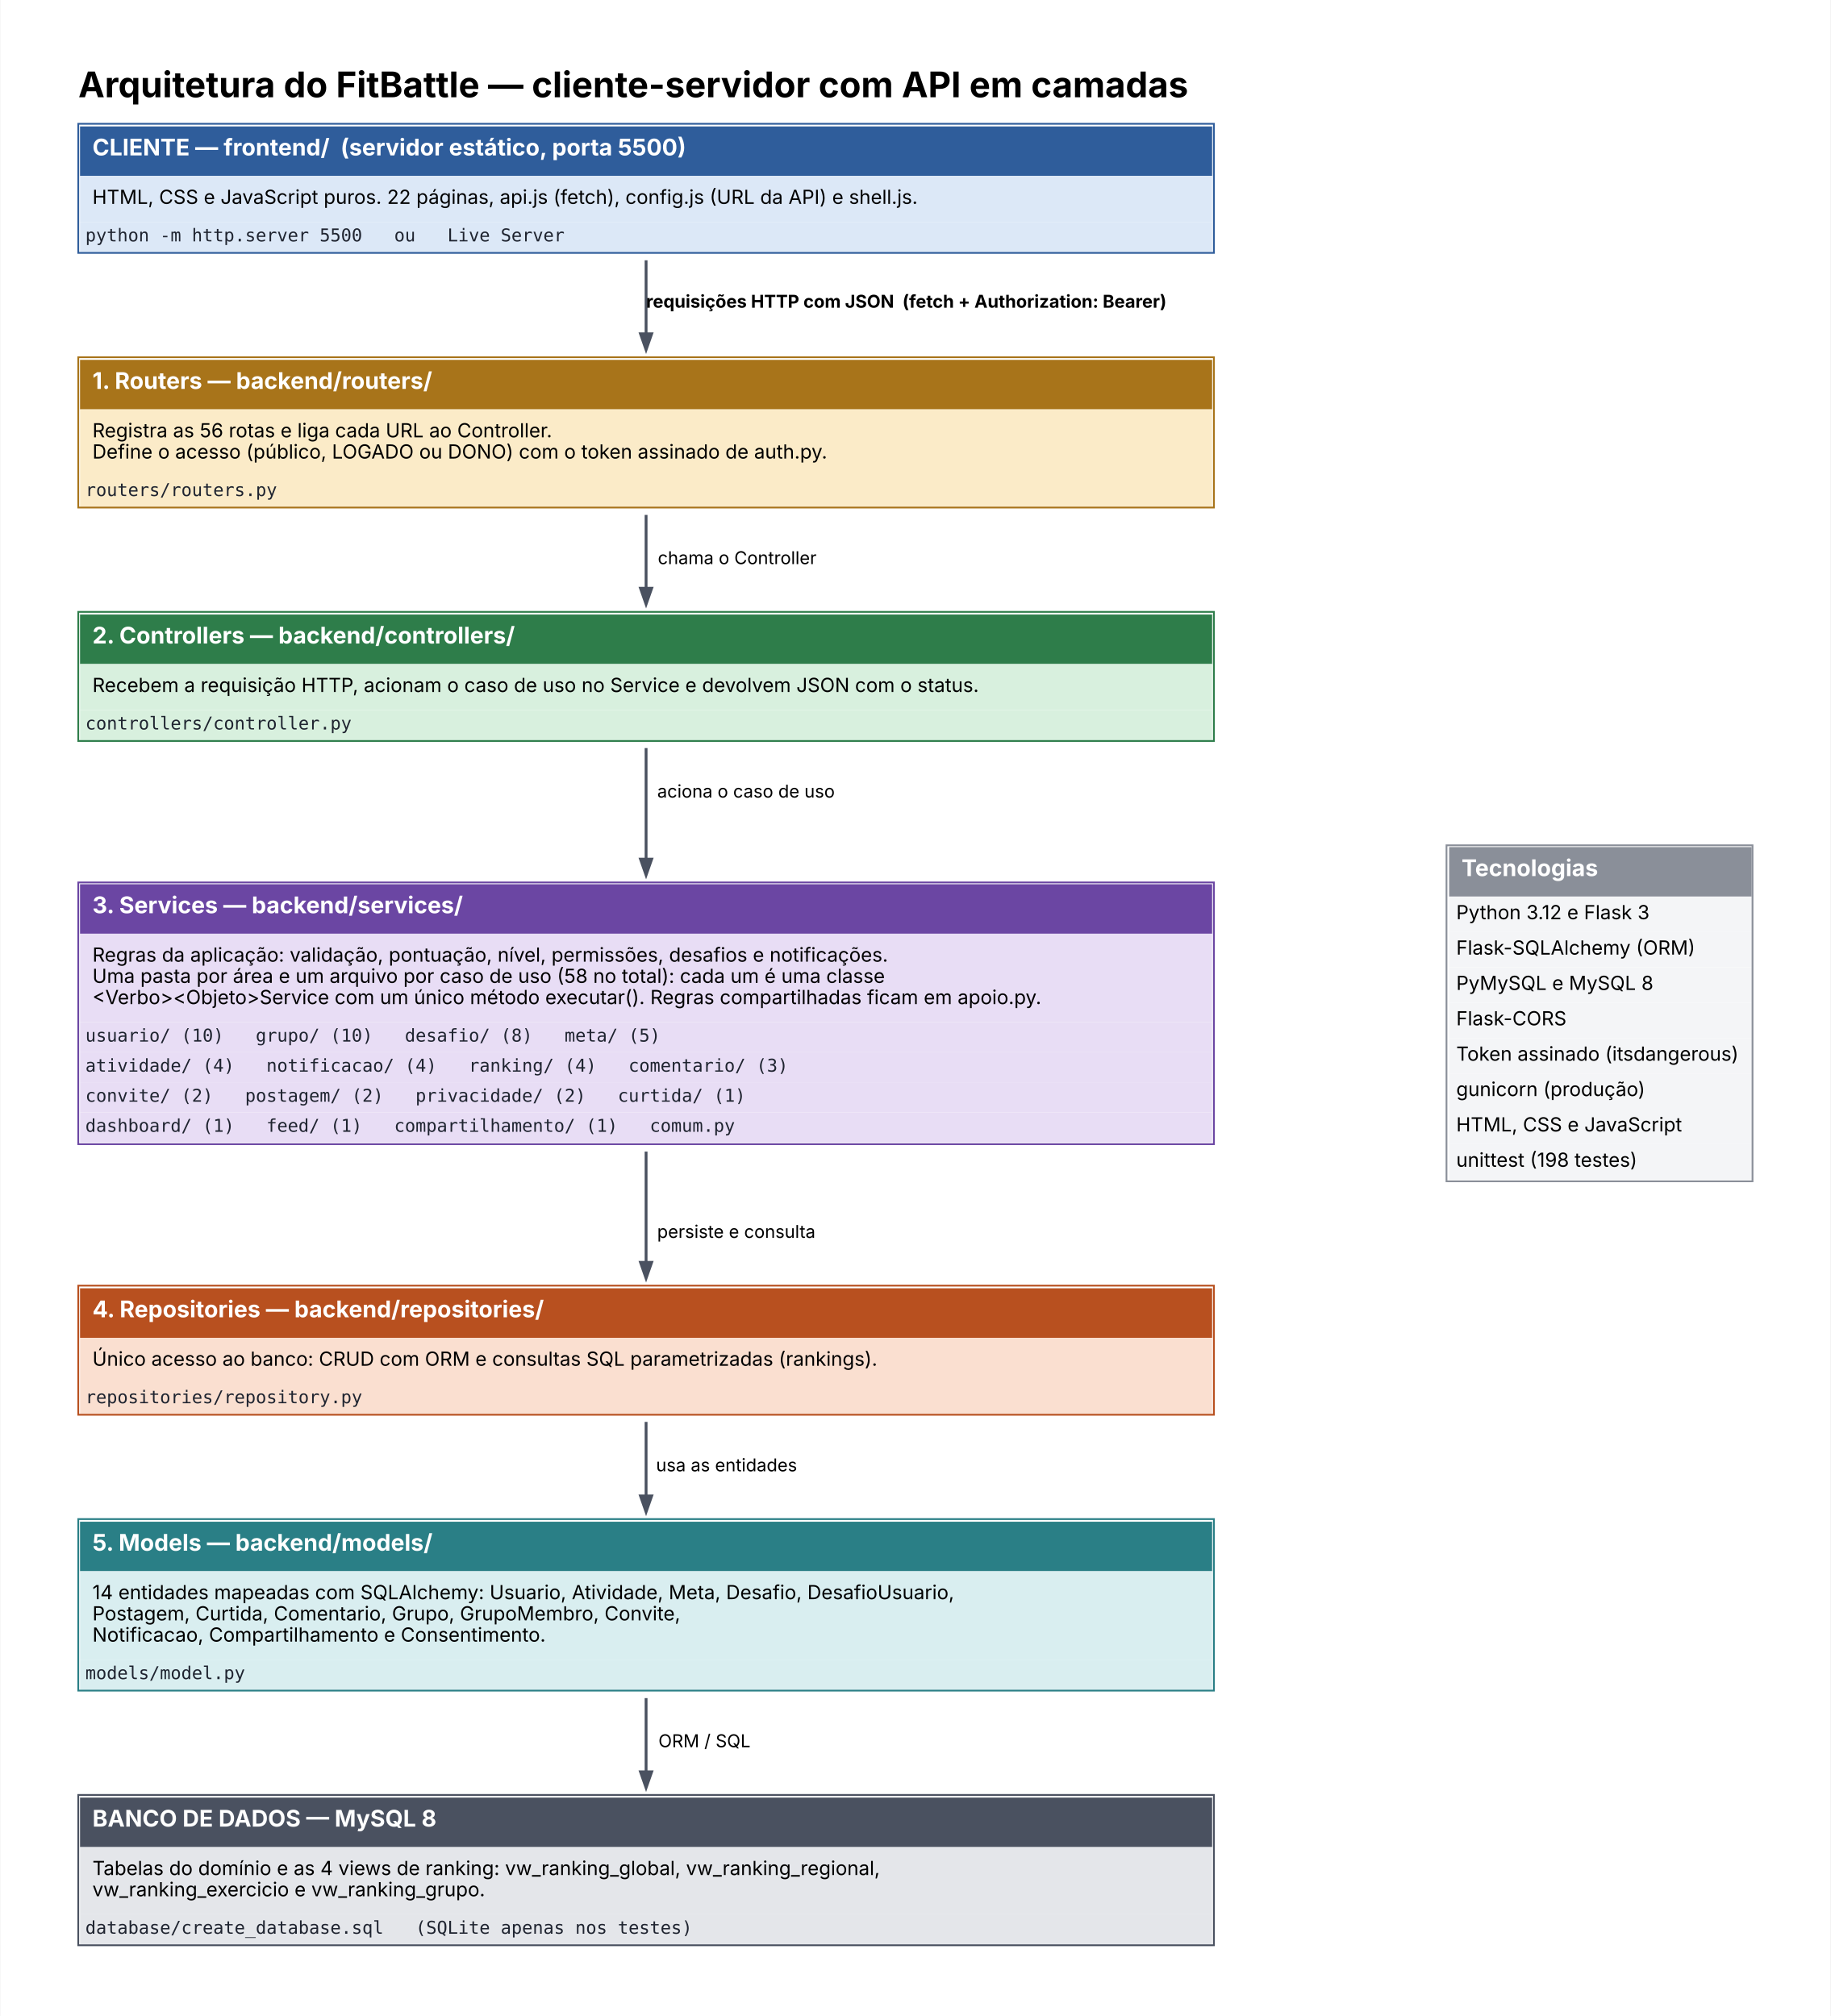
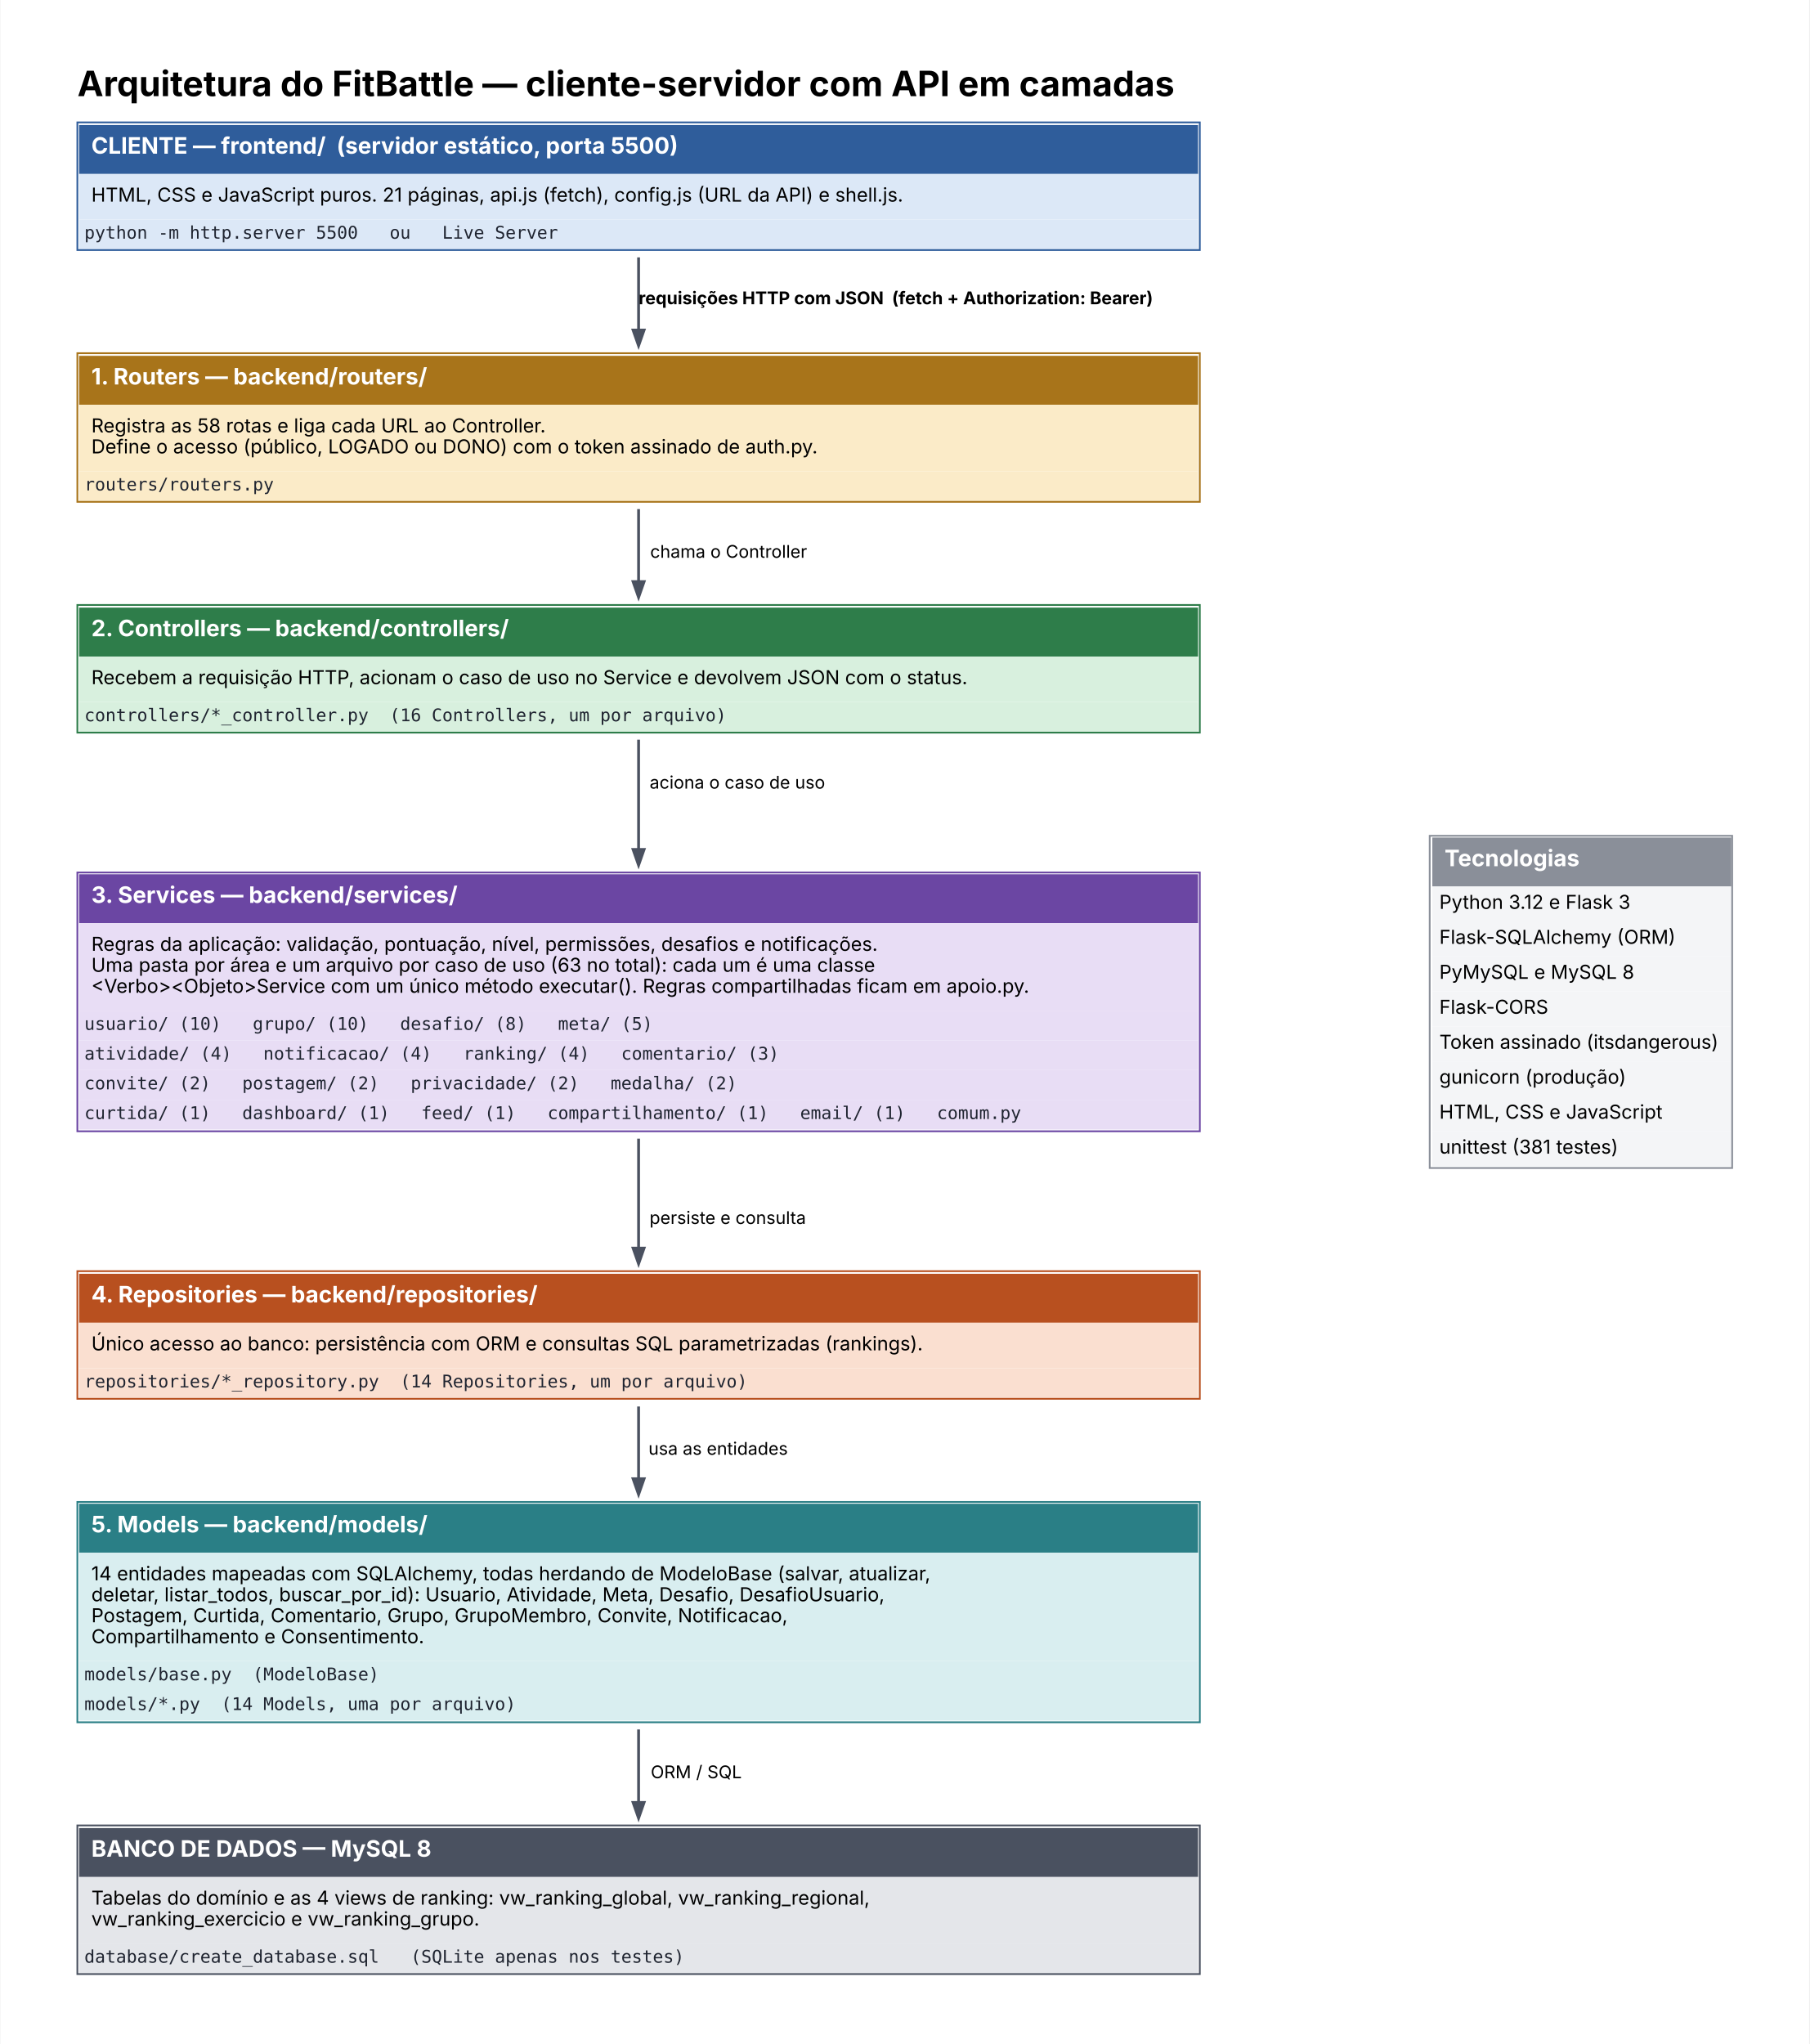
- <svg xmlns="http://www.w3.org/2000/svg" width="1035pt" height="1140pt" viewBox="0.00 0.00 1034.50 1140.00">
-   <g id="graph0" class="graph" transform="scale(1 1) rotate(0) translate(36 1104)">
-     <polygon fill="white" stroke="transparent" points="-36,36 -36,-1104 998.5,-1104 998.5,36 -36,36" />
-     <text text-anchor="start" x="8" y="-1049" font-family="Inter" font-weight="bold" font-size="20.00">Arquitetura do FitBattle — cliente-servidor com API em camadas</text>
+ <svg xmlns="http://www.w3.org/2000/svg" width="1035pt" height="1169pt" viewBox="0.00 0.00 1034.50 1169.00">
+   <g id="graph0" class="graph" transform="scale(1 1) rotate(0) translate(36 1133)">
+     <polygon fill="white" stroke="transparent" points="-36,36 -36,-1133 998.5,-1133 998.5,36 -36,36" />
+     <text text-anchor="start" x="8" y="-1078" font-family="Inter" font-weight="bold" font-size="20.00">Arquitetura do FitBattle — cliente-servidor com API em camadas</text>
    <g id="node1" class="node">
-       <polygon fill="#2f5d9b" stroke="transparent" points="9,-1004.5 9,-1032.5 649,-1032.5 649,-1004.5 9,-1004.5" />
-       <text text-anchor="start" x="16" y="-1016.1" font-family="Inter" font-weight="bold" font-size="13.00" fill="white">CLIENTE — frontend/  (servidor estático, porta 5500)</text>
-       <polygon fill="#dce8f7" stroke="transparent" points="9,-978.5 9,-1004.5 649,-1004.5 649,-978.5 9,-978.5" />
-       <text text-anchor="start" x="16" y="-988.7" font-family="Inter" font-size="11.00">HTML, CSS e JavaScript puros. 22 páginas, api.js (fetch), config.js (URL da API) e shell.js.</text>
-       <polygon fill="#dce8f7" stroke="transparent" points="9,-961.5 9,-978.5 649,-978.5 649,-961.5 9,-961.5" />
-       <text text-anchor="start" x="12" y="-967.5" font-family="DejaVu Sans Mono" font-size="10.00" fill="#1f2430">python -m http.server 5500   ou   Live Server</text>
-       <polygon fill="none" stroke="#2f5d9b" points="8,-961 8,-1034 650,-1034 650,-961 8,-961" />
+       <polygon fill="#2f5d9b" stroke="transparent" points="9,-1033.5 9,-1061.5 649,-1061.5 649,-1033.5 9,-1033.5" />
+       <text text-anchor="start" x="16" y="-1045.1" font-family="Inter" font-weight="bold" font-size="13.00" fill="white">CLIENTE — frontend/  (servidor estático, porta 5500)</text>
+       <polygon fill="#dce8f7" stroke="transparent" points="9,-1007.5 9,-1033.5 649,-1033.5 649,-1007.5 9,-1007.5" />
+       <text text-anchor="start" x="16" y="-1017.7" font-family="Inter" font-size="11.00">HTML, CSS e JavaScript puros. 21 páginas, api.js (fetch), config.js (URL da API) e shell.js.</text>
+       <polygon fill="#dce8f7" stroke="transparent" points="9,-990.5 9,-1007.5 649,-1007.5 649,-990.5 9,-990.5" />
+       <text text-anchor="start" x="12" y="-996.5" font-family="DejaVu Sans Mono" font-size="10.00" fill="#1f2430">python -m http.server 5500   ou   Live Server</text>
+       <polygon fill="none" stroke="#2f5d9b" points="8,-990 8,-1063 650,-1063 650,-990 8,-990" />
    </g>
    <g id="node2" class="node">
-       <polygon fill="#a8741a" stroke="transparent" points="9,-872.5 9,-900.5 649,-900.5 649,-872.5 9,-872.5" />
-       <text text-anchor="start" x="16" y="-884.1" font-family="Inter" font-weight="bold" font-size="13.00" fill="white">1. Routers — backend/routers/</text>
-       <polygon fill="#fbebc8" stroke="transparent" points="9,-834.5 9,-872.5 649,-872.5 649,-834.5 9,-834.5" />
-       <text text-anchor="start" x="16" y="-856.7" font-family="Inter" font-size="11.00">Registra as 56 rotas e liga cada URL ao Controller.</text>
-       <text text-anchor="start" x="16" y="-844.7" font-family="Inter" font-size="11.00">Define o acesso (público, LOGADO ou DONO) com o token assinado de auth.py.</text>
-       <polygon fill="#fbebc8" stroke="transparent" points="9,-817.5 9,-834.5 649,-834.5 649,-817.5 9,-817.5" />
-       <text text-anchor="start" x="12" y="-823.5" font-family="DejaVu Sans Mono" font-size="10.00" fill="#1f2430">routers/routers.py</text>
-       <polygon fill="none" stroke="#a8741a" points="8,-817 8,-902 650,-902 650,-817 8,-817" />
+       <polygon fill="#a8741a" stroke="transparent" points="9,-901.5 9,-929.5 649,-929.5 649,-901.5 9,-901.5" />
+       <text text-anchor="start" x="16" y="-913.1" font-family="Inter" font-weight="bold" font-size="13.00" fill="white">1. Routers — backend/routers/</text>
+       <polygon fill="#fbebc8" stroke="transparent" points="9,-863.5 9,-901.5 649,-901.5 649,-863.5 9,-863.5" />
+       <text text-anchor="start" x="16" y="-885.7" font-family="Inter" font-size="11.00">Registra as 58 rotas e liga cada URL ao Controller.</text>
+       <text text-anchor="start" x="16" y="-873.7" font-family="Inter" font-size="11.00">Define o acesso (público, LOGADO ou DONO) com o token assinado de auth.py.</text>
+       <polygon fill="#fbebc8" stroke="transparent" points="9,-846.5 9,-863.5 649,-863.5 649,-846.5 9,-846.5" />
+       <text text-anchor="start" x="12" y="-852.5" font-family="DejaVu Sans Mono" font-size="10.00" fill="#1f2430">routers/routers.py</text>
+       <polygon fill="none" stroke="#a8741a" points="8,-846 8,-931 650,-931 650,-846 8,-846" />
    </g>
    <g id="edge1" class="edge">
-       <path fill="none" stroke="#4a5160" stroke-width="1.6" d="M329,-956.8C329,-943.93 329,-929.42 329,-915.63" />
-       <polygon fill="#4a5160" stroke="#4a5160" stroke-width="1.6" points="332.15,-915.24 329,-906.24 325.85,-915.24 332.15,-915.24" />
-       <text text-anchor="start" x="329" y="-930" font-family="Inter" font-weight="bold" font-size="10.00">  requisições HTTP com JSON  (fetch + Authorization: Bearer)  </text>
+       <path fill="none" stroke="#4a5160" stroke-width="1.6" d="M329,-985.8C329,-972.93 329,-958.42 329,-944.63" />
+       <polygon fill="#4a5160" stroke="#4a5160" stroke-width="1.6" points="332.15,-944.24 329,-935.24 325.85,-944.24 332.15,-944.24" />
+       <text text-anchor="start" x="329" y="-959" font-family="Inter" font-weight="bold" font-size="10.00">  requisições HTTP com JSON  (fetch + Authorization: Bearer)  </text>
    </g>
    <g id="node3" class="node">
-       <polygon fill="#2e7d4a" stroke="transparent" points="9,-728.5 9,-756.5 649,-756.5 649,-728.5 9,-728.5" />
-       <text text-anchor="start" x="16" y="-740.1" font-family="Inter" font-weight="bold" font-size="13.00" fill="white">2. Controllers — backend/controllers/</text>
-       <polygon fill="#d8f0de" stroke="transparent" points="9,-702.5 9,-728.5 649,-728.5 649,-702.5 9,-702.5" />
-       <text text-anchor="start" x="16" y="-712.7" font-family="Inter" font-size="11.00">Recebem a requisição HTTP, acionam o caso de uso no Service e devolvem JSON com o status.</text>
-       <polygon fill="#d8f0de" stroke="transparent" points="9,-685.5 9,-702.5 649,-702.5 649,-685.5 9,-685.5" />
-       <text text-anchor="start" x="12" y="-691.5" font-family="DejaVu Sans Mono" font-size="10.00" fill="#1f2430">controllers/controller.py</text>
-       <polygon fill="none" stroke="#2e7d4a" points="8,-685 8,-758 650,-758 650,-685 8,-685" />
+       <polygon fill="#2e7d4a" stroke="transparent" points="9,-757.5 9,-785.5 649,-785.5 649,-757.5 9,-757.5" />
+       <text text-anchor="start" x="16" y="-769.1" font-family="Inter" font-weight="bold" font-size="13.00" fill="white">2. Controllers — backend/controllers/</text>
+       <polygon fill="#d8f0de" stroke="transparent" points="9,-731.5 9,-757.5 649,-757.5 649,-731.5 9,-731.5" />
+       <text text-anchor="start" x="16" y="-741.7" font-family="Inter" font-size="11.00">Recebem a requisição HTTP, acionam o caso de uso no Service e devolvem JSON com o status.</text>
+       <polygon fill="#d8f0de" stroke="transparent" points="9,-714.5 9,-731.5 649,-731.5 649,-714.5 9,-714.5" />
+       <text text-anchor="start" x="12" y="-720.5" font-family="DejaVu Sans Mono" font-size="10.00" fill="#1f2430">controllers/*_controller.py  (16 Controllers, um por arquivo)</text>
+       <polygon fill="none" stroke="#2e7d4a" points="8,-714 8,-787 650,-787 650,-714 8,-714" />
    </g>
    <g id="edge2" class="edge">
-       <path fill="none" stroke="#4a5160" stroke-width="1.6" d="M329,-812.84C329,-799.54 329,-784.97 329,-771.48" />
-       <polygon fill="#4a5160" stroke="#4a5160" stroke-width="1.6" points="332.15,-771.35 329,-762.35 325.85,-771.35 332.15,-771.35" />
-       <text text-anchor="middle" x="380.5" y="-785" font-family="Inter" font-size="10.00">  chama o Controller  </text>
+       <path fill="none" stroke="#4a5160" stroke-width="1.6" d="M329,-841.84C329,-828.54 329,-813.97 329,-800.48" />
+       <polygon fill="#4a5160" stroke="#4a5160" stroke-width="1.6" points="332.15,-800.35 329,-791.35 325.85,-800.35 332.15,-800.35" />
+       <text text-anchor="middle" x="380.5" y="-814" font-family="Inter" font-size="10.00">  chama o Controller  </text>
    </g>
    <g id="node4" class="node">
-       <polygon fill="#6b46a3" stroke="transparent" points="9,-576 9,-604 649,-604 649,-576 9,-576" />
-       <text text-anchor="start" x="16" y="-587.6" font-family="Inter" font-weight="bold" font-size="13.00" fill="white">3. Services — backend/services/</text>
-       <polygon fill="#e8ddf5" stroke="transparent" points="9,-526 9,-576 649,-576 649,-526 9,-526" />
-       <text text-anchor="start" x="16" y="-560.2" font-family="Inter" font-size="11.00">Regras da aplicação: validação, pontuação, nível, permissões, desafios e notificações.</text>
-       <text text-anchor="start" x="16" y="-548.2" font-family="Inter" font-size="11.00">Uma pasta por área e um arquivo por caso de uso (58 no total): cada um é uma classe</text>
-       <text text-anchor="start" x="16" y="-536.2" font-family="Inter" font-size="11.00">&lt;Verbo&gt;&lt;Objeto&gt;Service com um único método executar(). Regras compartilhadas ficam em apoio.py.</text>
-       <polygon fill="#e8ddf5" stroke="transparent" points="9,-509 9,-526 649,-526 649,-509 9,-509" />
-       <text text-anchor="start" x="12" y="-515" font-family="DejaVu Sans Mono" font-size="10.00" fill="#1f2430">usuario/ (10)   grupo/ (10)   desafio/ (8)   meta/ (5)</text>
-       <polygon fill="#e8ddf5" stroke="transparent" points="9,-492 9,-509 649,-509 649,-492 9,-492" />
-       <text text-anchor="start" x="12" y="-498" font-family="DejaVu Sans Mono" font-size="10.00" fill="#1f2430">atividade/ (4)   notificacao/ (4)   ranking/ (4)   comentario/ (3)</text>
-       <polygon fill="#e8ddf5" stroke="transparent" points="9,-475 9,-492 649,-492 649,-475 9,-475" />
-       <text text-anchor="start" x="12" y="-481" font-family="DejaVu Sans Mono" font-size="10.00" fill="#1f2430">convite/ (2)   postagem/ (2)   privacidade/ (2)   curtida/ (1)</text>
-       <polygon fill="#e8ddf5" stroke="transparent" points="9,-458 9,-475 649,-475 649,-458 9,-458" />
-       <text text-anchor="start" x="12" y="-464" font-family="DejaVu Sans Mono" font-size="10.00" fill="#1f2430">dashboard/ (1)   feed/ (1)   compartilhamento/ (1)   comum.py</text>
-       <polygon fill="none" stroke="#6b46a3" points="8,-457 8,-605 650,-605 650,-457 8,-457" />
+       <polygon fill="#6b46a3" stroke="transparent" points="9,-605 9,-633 649,-633 649,-605 9,-605" />
+       <text text-anchor="start" x="16" y="-616.6" font-family="Inter" font-weight="bold" font-size="13.00" fill="white">3. Services — backend/services/</text>
+       <polygon fill="#e8ddf5" stroke="transparent" points="9,-555 9,-605 649,-605 649,-555 9,-555" />
+       <text text-anchor="start" x="16" y="-589.2" font-family="Inter" font-size="11.00">Regras da aplicação: validação, pontuação, nível, permissões, desafios e notificações.</text>
+       <text text-anchor="start" x="16" y="-577.2" font-family="Inter" font-size="11.00">Uma pasta por área e um arquivo por caso de uso (63 no total): cada um é uma classe</text>
+       <text text-anchor="start" x="16" y="-565.2" font-family="Inter" font-size="11.00">&lt;Verbo&gt;&lt;Objeto&gt;Service com um único método executar(). Regras compartilhadas ficam em apoio.py.</text>
+       <polygon fill="#e8ddf5" stroke="transparent" points="9,-538 9,-555 649,-555 649,-538 9,-538" />
+       <text text-anchor="start" x="12" y="-544" font-family="DejaVu Sans Mono" font-size="10.00" fill="#1f2430">usuario/ (10)   grupo/ (10)   desafio/ (8)   meta/ (5)</text>
+       <polygon fill="#e8ddf5" stroke="transparent" points="9,-521 9,-538 649,-538 649,-521 9,-521" />
+       <text text-anchor="start" x="12" y="-527" font-family="DejaVu Sans Mono" font-size="10.00" fill="#1f2430">atividade/ (4)   notificacao/ (4)   ranking/ (4)   comentario/ (3)</text>
+       <polygon fill="#e8ddf5" stroke="transparent" points="9,-504 9,-521 649,-521 649,-504 9,-504" />
+       <text text-anchor="start" x="12" y="-510" font-family="DejaVu Sans Mono" font-size="10.00" fill="#1f2430">convite/ (2)   postagem/ (2)   privacidade/ (2)   medalha/ (2)</text>
+       <polygon fill="#e8ddf5" stroke="transparent" points="9,-487 9,-504 649,-504 649,-487 9,-487" />
+       <text text-anchor="start" x="12" y="-493" font-family="DejaVu Sans Mono" font-size="10.00" fill="#1f2430">curtida/ (1)   dashboard/ (1)   feed/ (1)   compartilhamento/ (1)   email/ (1)   comum.py</text>
+       <polygon fill="none" stroke="#6b46a3" points="8,-486 8,-634 650,-634 650,-486 8,-486" />
    </g>
    <g id="edge3" class="edge">
-       <path fill="none" stroke="#4a5160" stroke-width="1.6" d="M329,-680.98C329,-662.67 329,-640.14 329,-618.2" />
-       <polygon fill="#4a5160" stroke="#4a5160" stroke-width="1.6" points="332.15,-618.17 329,-609.17 325.85,-618.17 332.15,-618.17" />
-       <text text-anchor="middle" x="385.5" y="-653" font-family="Inter" font-size="10.00">  aciona o caso de uso  </text>
+       <path fill="none" stroke="#4a5160" stroke-width="1.6" d="M329,-709.98C329,-691.67 329,-669.14 329,-647.2" />
+       <polygon fill="#4a5160" stroke="#4a5160" stroke-width="1.6" points="332.15,-647.17 329,-638.17 325.85,-647.17 332.15,-647.17" />
+       <text text-anchor="middle" x="385.5" y="-682" font-family="Inter" font-size="10.00">  aciona o caso de uso  </text>
    </g>
    <g id="node5" class="node">
-       <polygon fill="#b8501f" stroke="transparent" points="9,-347.5 9,-375.5 649,-375.5 649,-347.5 9,-347.5" />
-       <text text-anchor="start" x="16" y="-359.1" font-family="Inter" font-weight="bold" font-size="13.00" fill="white">4. Repositories — backend/repositories/</text>
-       <polygon fill="#fadfd0" stroke="transparent" points="9,-321.5 9,-347.5 649,-347.5 649,-321.5 9,-321.5" />
-       <text text-anchor="start" x="16" y="-331.7" font-family="Inter" font-size="11.00">Único acesso ao banco: CRUD com ORM e consultas SQL parametrizadas (rankings).</text>
-       <polygon fill="#fadfd0" stroke="transparent" points="9,-304.5 9,-321.5 649,-321.5 649,-304.5 9,-304.5" />
-       <text text-anchor="start" x="12" y="-310.5" font-family="DejaVu Sans Mono" font-size="10.00" fill="#1f2430">repositories/repository.py</text>
-       <polygon fill="none" stroke="#b8501f" points="8,-304 8,-377 650,-377 650,-304 8,-304" />
+       <polygon fill="#b8501f" stroke="transparent" points="9,-376.5 9,-404.5 649,-404.5 649,-376.5 9,-376.5" />
+       <text text-anchor="start" x="16" y="-388.1" font-family="Inter" font-weight="bold" font-size="13.00" fill="white">4. Repositories — backend/repositories/</text>
+       <polygon fill="#fadfd0" stroke="transparent" points="9,-350.5 9,-376.5 649,-376.5 649,-350.5 9,-350.5" />
+       <text text-anchor="start" x="16" y="-360.7" font-family="Inter" font-size="11.00">Único acesso ao banco: persistência com ORM e consultas SQL parametrizadas (rankings).</text>
+       <polygon fill="#fadfd0" stroke="transparent" points="9,-333.5 9,-350.5 649,-350.5 649,-333.5 9,-333.5" />
+       <text text-anchor="start" x="12" y="-339.5" font-family="DejaVu Sans Mono" font-size="10.00" fill="#1f2430">repositories/*_repository.py  (14 Repositories, um por arquivo)</text>
+       <polygon fill="none" stroke="#b8501f" points="8,-333 8,-406 650,-406 650,-333 8,-333" />
    </g>
    <g id="edge4" class="edge">
-       <path fill="none" stroke="#4a5160" stroke-width="1.6" d="M329,-452.79C329,-431.64 329,-409.31 329,-390.25" />
-       <polygon fill="#4a5160" stroke="#4a5160" stroke-width="1.6" points="332.15,-390.18 329,-381.18 325.85,-390.18 332.15,-390.18" />
-       <text text-anchor="middle" x="380" y="-404" font-family="Inter" font-size="10.00">  persiste e consulta  </text>
+       <path fill="none" stroke="#4a5160" stroke-width="1.6" d="M329,-481.79C329,-460.64 329,-438.31 329,-419.25" />
+       <polygon fill="#4a5160" stroke="#4a5160" stroke-width="1.6" points="332.15,-419.18 329,-410.18 325.85,-419.18 332.15,-419.18" />
+       <text text-anchor="middle" x="380" y="-433" font-family="Inter" font-size="10.00">  persiste e consulta  </text>
    </g>
    <g id="node8" class="node">
-       <polygon fill="#8a8f99" stroke="transparent" points="783,-597 783,-625 954,-625 954,-597 783,-597" />
-       <text text-anchor="start" x="790" y="-608.6" font-family="Inter" font-weight="bold" font-size="13.00" fill="white">Tecnologias</text>
-       <polygon fill="#f4f5f7" stroke="transparent" points="783,-577 783,-597 954,-597 954,-577 783,-577" />
-       <text text-anchor="start" x="787" y="-584.2" font-family="Inter" font-size="11.00">Python 3.12 e Flask 3</text>
-       <polygon fill="#f4f5f7" stroke="transparent" points="783,-557 783,-577 954,-577 954,-557 783,-557" />
-       <text text-anchor="start" x="787" y="-564.2" font-family="Inter" font-size="11.00">Flask-SQLAlchemy (ORM)</text>
-       <polygon fill="#f4f5f7" stroke="transparent" points="783,-537 783,-557 954,-557 954,-537 783,-537" />
-       <text text-anchor="start" x="787" y="-544.2" font-family="Inter" font-size="11.00">PyMySQL e MySQL 8</text>
-       <polygon fill="#f4f5f7" stroke="transparent" points="783,-517 783,-537 954,-537 954,-517 783,-517" />
-       <text text-anchor="start" x="787" y="-524.2" font-family="Inter" font-size="11.00">Flask-CORS</text>
-       <polygon fill="#f4f5f7" stroke="transparent" points="783,-497 783,-517 954,-517 954,-497 783,-497" />
-       <text text-anchor="start" x="787" y="-504.2" font-family="Inter" font-size="11.00">Token assinado (itsdangerous)</text>
-       <polygon fill="#f4f5f7" stroke="transparent" points="783,-477 783,-497 954,-497 954,-477 783,-477" />
-       <text text-anchor="start" x="787" y="-484.2" font-family="Inter" font-size="11.00">gunicorn (produção)</text>
-       <polygon fill="#f4f5f7" stroke="transparent" points="783,-457 783,-477 954,-477 954,-457 783,-457" />
-       <text text-anchor="start" x="787" y="-464.2" font-family="Inter" font-size="11.00">HTML, CSS e JavaScript</text>
-       <polygon fill="#f4f5f7" stroke="transparent" points="783,-437 783,-457 954,-457 954,-437 783,-437" />
-       <text text-anchor="start" x="787" y="-444.2" font-family="Inter" font-size="11.00">unittest (198 testes)</text>
-       <polygon fill="none" stroke="#8a8f99" points="781.5,-436 781.5,-626 954.5,-626 954.5,-436 781.5,-436" />
+       <polygon fill="#8a8f99" stroke="transparent" points="783,-626 783,-654 954,-654 954,-626 783,-626" />
+       <text text-anchor="start" x="790" y="-637.6" font-family="Inter" font-weight="bold" font-size="13.00" fill="white">Tecnologias</text>
+       <polygon fill="#f4f5f7" stroke="transparent" points="783,-606 783,-626 954,-626 954,-606 783,-606" />
+       <text text-anchor="start" x="787" y="-613.2" font-family="Inter" font-size="11.00">Python 3.12 e Flask 3</text>
+       <polygon fill="#f4f5f7" stroke="transparent" points="783,-586 783,-606 954,-606 954,-586 783,-586" />
+       <text text-anchor="start" x="787" y="-593.2" font-family="Inter" font-size="11.00">Flask-SQLAlchemy (ORM)</text>
+       <polygon fill="#f4f5f7" stroke="transparent" points="783,-566 783,-586 954,-586 954,-566 783,-566" />
+       <text text-anchor="start" x="787" y="-573.2" font-family="Inter" font-size="11.00">PyMySQL e MySQL 8</text>
+       <polygon fill="#f4f5f7" stroke="transparent" points="783,-546 783,-566 954,-566 954,-546 783,-546" />
+       <text text-anchor="start" x="787" y="-553.2" font-family="Inter" font-size="11.00">Flask-CORS</text>
+       <polygon fill="#f4f5f7" stroke="transparent" points="783,-526 783,-546 954,-546 954,-526 783,-526" />
+       <text text-anchor="start" x="787" y="-533.2" font-family="Inter" font-size="11.00">Token assinado (itsdangerous)</text>
+       <polygon fill="#f4f5f7" stroke="transparent" points="783,-506 783,-526 954,-526 954,-506 783,-506" />
+       <text text-anchor="start" x="787" y="-513.2" font-family="Inter" font-size="11.00">gunicorn (produção)</text>
+       <polygon fill="#f4f5f7" stroke="transparent" points="783,-486 783,-506 954,-506 954,-486 783,-486" />
+       <text text-anchor="start" x="787" y="-493.2" font-family="Inter" font-size="11.00">HTML, CSS e JavaScript</text>
+       <polygon fill="#f4f5f7" stroke="transparent" points="783,-466 783,-486 954,-486 954,-466 783,-466" />
+       <text text-anchor="start" x="787" y="-473.2" font-family="Inter" font-size="11.00">unittest (381 testes)</text>
+       <polygon fill="none" stroke="#8a8f99" points="781.5,-465 781.5,-655 954.5,-655 954.5,-465 781.5,-465" />
    </g>
    <g id="node6" class="node">
-       <polygon fill="#2a7f86" stroke="transparent" points="9,-215.5 9,-243.5 649,-243.5 649,-215.5 9,-215.5" />
-       <text text-anchor="start" x="16" y="-227.1" font-family="Inter" font-weight="bold" font-size="13.00" fill="white">5. Models — backend/models/</text>
-       <polygon fill="#d9eef0" stroke="transparent" points="9,-165.5 9,-215.5 649,-215.5 649,-165.5 9,-165.5" />
-       <text text-anchor="start" x="16" y="-199.7" font-family="Inter" font-size="11.00">14 entidades mapeadas com SQLAlchemy: Usuario, Atividade, Meta, Desafio, DesafioUsuario,</text>
-       <text text-anchor="start" x="16" y="-187.7" font-family="Inter" font-size="11.00">Postagem, Curtida, Comentario, Grupo, GrupoMembro, Convite,</text>
-       <text text-anchor="start" x="16" y="-175.7" font-family="Inter" font-size="11.00">Notificacao, Compartilhamento e Consentimento.</text>
-       <polygon fill="#d9eef0" stroke="transparent" points="9,-148.5 9,-165.5 649,-165.5 649,-148.5 9,-148.5" />
-       <text text-anchor="start" x="12" y="-154.5" font-family="DejaVu Sans Mono" font-size="10.00" fill="#1f2430">models/model.py</text>
-       <polygon fill="none" stroke="#2a7f86" points="8,-148 8,-245 650,-245 650,-148 8,-148" />
+       <polygon fill="#2a7f86" stroke="transparent" points="9,-245 9,-273 649,-273 649,-245 9,-245" />
+       <text text-anchor="start" x="16" y="-256.6" font-family="Inter" font-weight="bold" font-size="13.00" fill="white">5. Models — backend/models/</text>
+       <polygon fill="#d9eef0" stroke="transparent" points="9,-183 9,-245 649,-245 649,-183 9,-183" />
+       <text text-anchor="start" x="16" y="-229.2" font-family="Inter" font-size="11.00">14 entidades mapeadas com SQLAlchemy, todas herdando de ModeloBase (salvar, atualizar,</text>
+       <text text-anchor="start" x="16" y="-217.2" font-family="Inter" font-size="11.00">deletar, listar_todos, buscar_por_id): Usuario, Atividade, Meta, Desafio, DesafioUsuario,</text>
+       <text text-anchor="start" x="16" y="-205.2" font-family="Inter" font-size="11.00">Postagem, Curtida, Comentario, Grupo, GrupoMembro, Convite, Notificacao,</text>
+       <text text-anchor="start" x="16" y="-193.2" font-family="Inter" font-size="11.00">Compartilhamento e Consentimento.</text>
+       <polygon fill="#d9eef0" stroke="transparent" points="9,-166 9,-183 649,-183 649,-166 9,-166" />
+       <text text-anchor="start" x="12" y="-172" font-family="DejaVu Sans Mono" font-size="10.00" fill="#1f2430">models/base.py  (ModeloBase)</text>
+       <polygon fill="#d9eef0" stroke="transparent" points="9,-149 9,-166 649,-166 649,-149 9,-149" />
+       <text text-anchor="start" x="12" y="-155" font-family="DejaVu Sans Mono" font-size="10.00" fill="#1f2430">models/*.py  (14 Models, uma por arquivo)</text>
+       <polygon fill="none" stroke="#2a7f86" points="8,-148 8,-274 650,-274 650,-148 8,-148" />
    </g>
    <g id="edge5" class="edge">
-       <path fill="none" stroke="#4a5160" stroke-width="1.6" d="M329,-299.95C329,-287.02 329,-272.35 329,-258.24" />
-       <polygon fill="#4a5160" stroke="#4a5160" stroke-width="1.6" points="332.15,-258.07 329,-249.07 325.85,-258.07 332.15,-258.07" />
-       <text text-anchor="middle" x="374.5" y="-272" font-family="Inter" font-size="10.00">  usa as entidades  </text>
+       <path fill="none" stroke="#4a5160" stroke-width="1.6" d="M329,-328.6C329,-316.05 329,-301.74 329,-287.56" />
+       <polygon fill="#4a5160" stroke="#4a5160" stroke-width="1.6" points="332.15,-287.27 329,-278.27 325.85,-287.27 332.15,-287.27" />
+       <text text-anchor="middle" x="374.5" y="-301" font-family="Inter" font-size="10.00">  usa as entidades  </text>
    </g>
    <g id="node7" class="node">
      <polygon fill="#4a5160" stroke="transparent" points="9,-59.5 9,-87.5 649,-87.5 649,-59.5 9,-59.5" />
      <text text-anchor="start" x="16" y="-71.1" font-family="Inter" font-weight="bold" font-size="13.00" fill="white">BANCO DE DADOS — MySQL 8</text>
      <polygon fill="#e4e6ea" stroke="transparent" points="9,-21.5 9,-59.5 649,-59.5 649,-21.5 9,-21.5" />
      <text text-anchor="start" x="16" y="-43.7" font-family="Inter" font-size="11.00">Tabelas do domínio e as 4 views de ranking: vw_ranking_global, vw_ranking_regional,</text>
      <text text-anchor="start" x="16" y="-31.7" font-family="Inter" font-size="11.00">vw_ranking_exercicio e vw_ranking_grupo.</text>
      <polygon fill="#e4e6ea" stroke="transparent" points="9,-4.5 9,-21.5 649,-21.5 649,-4.5 9,-4.5" />
      <text text-anchor="start" x="12" y="-10.5" font-family="DejaVu Sans Mono" font-size="10.00" fill="#1f2430">database/create_database.sql   (SQLite apenas nos testes)</text>
      <polygon fill="none" stroke="#4a5160" points="8,-4 8,-89 650,-89 650,-4 8,-4" />
    </g>
    <g id="edge6" class="edge">
-       <path fill="none" stroke="#4a5160" stroke-width="1.6" d="M329,-143.74C329,-130.33 329,-115.84 329,-102.28" />
-       <polygon fill="#4a5160" stroke="#4a5160" stroke-width="1.6" points="332.15,-102.07 329,-93.07 325.85,-102.07 332.15,-102.07" />
+       <path fill="none" stroke="#4a5160" stroke-width="1.6" d="M329,-143.91C329,-130.05 329,-115.6 329,-102.21" />
+       <polygon fill="#4a5160" stroke="#4a5160" stroke-width="1.6" points="332.15,-102.14 329,-93.14 325.85,-102.14 332.15,-102.14" />
      <text text-anchor="middle" x="362" y="-116" font-family="Inter" font-size="10.00">  ORM / SQL  </text>
    </g>
  </g>
</svg>
